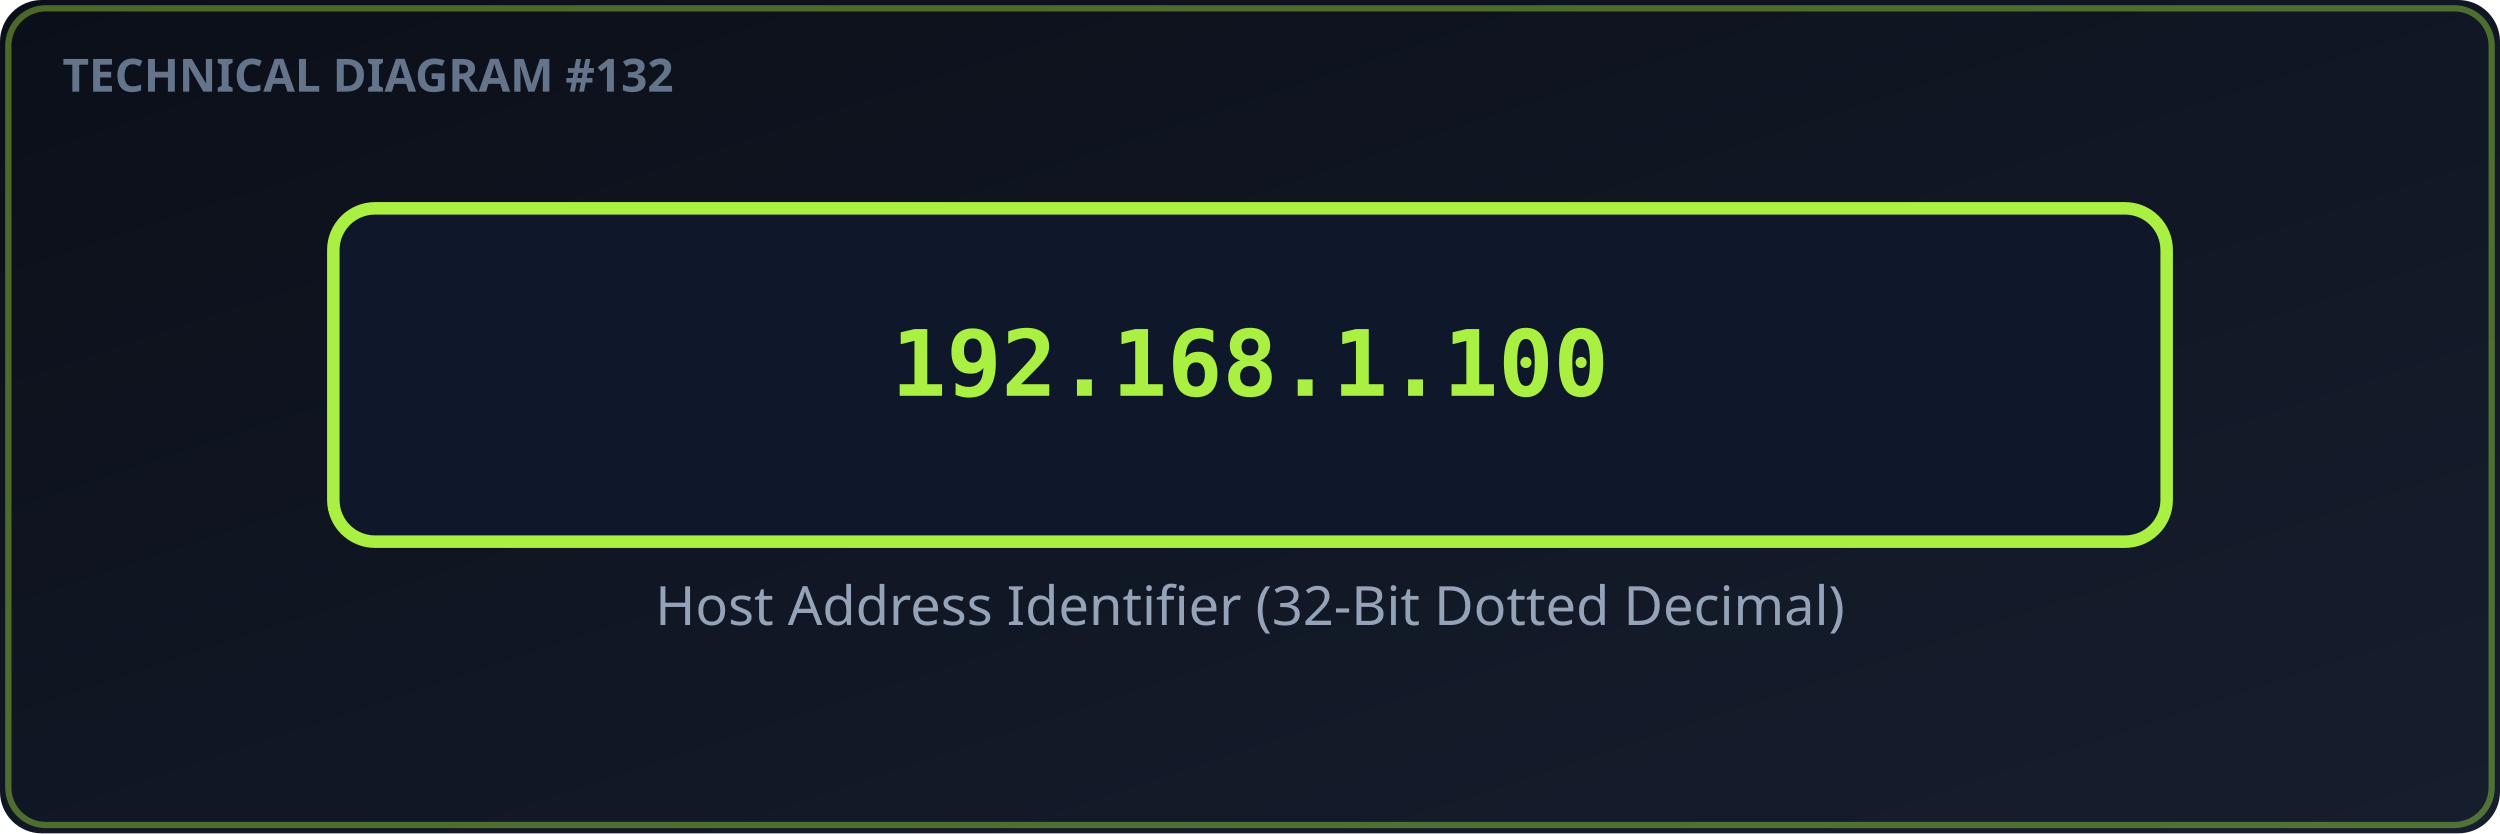
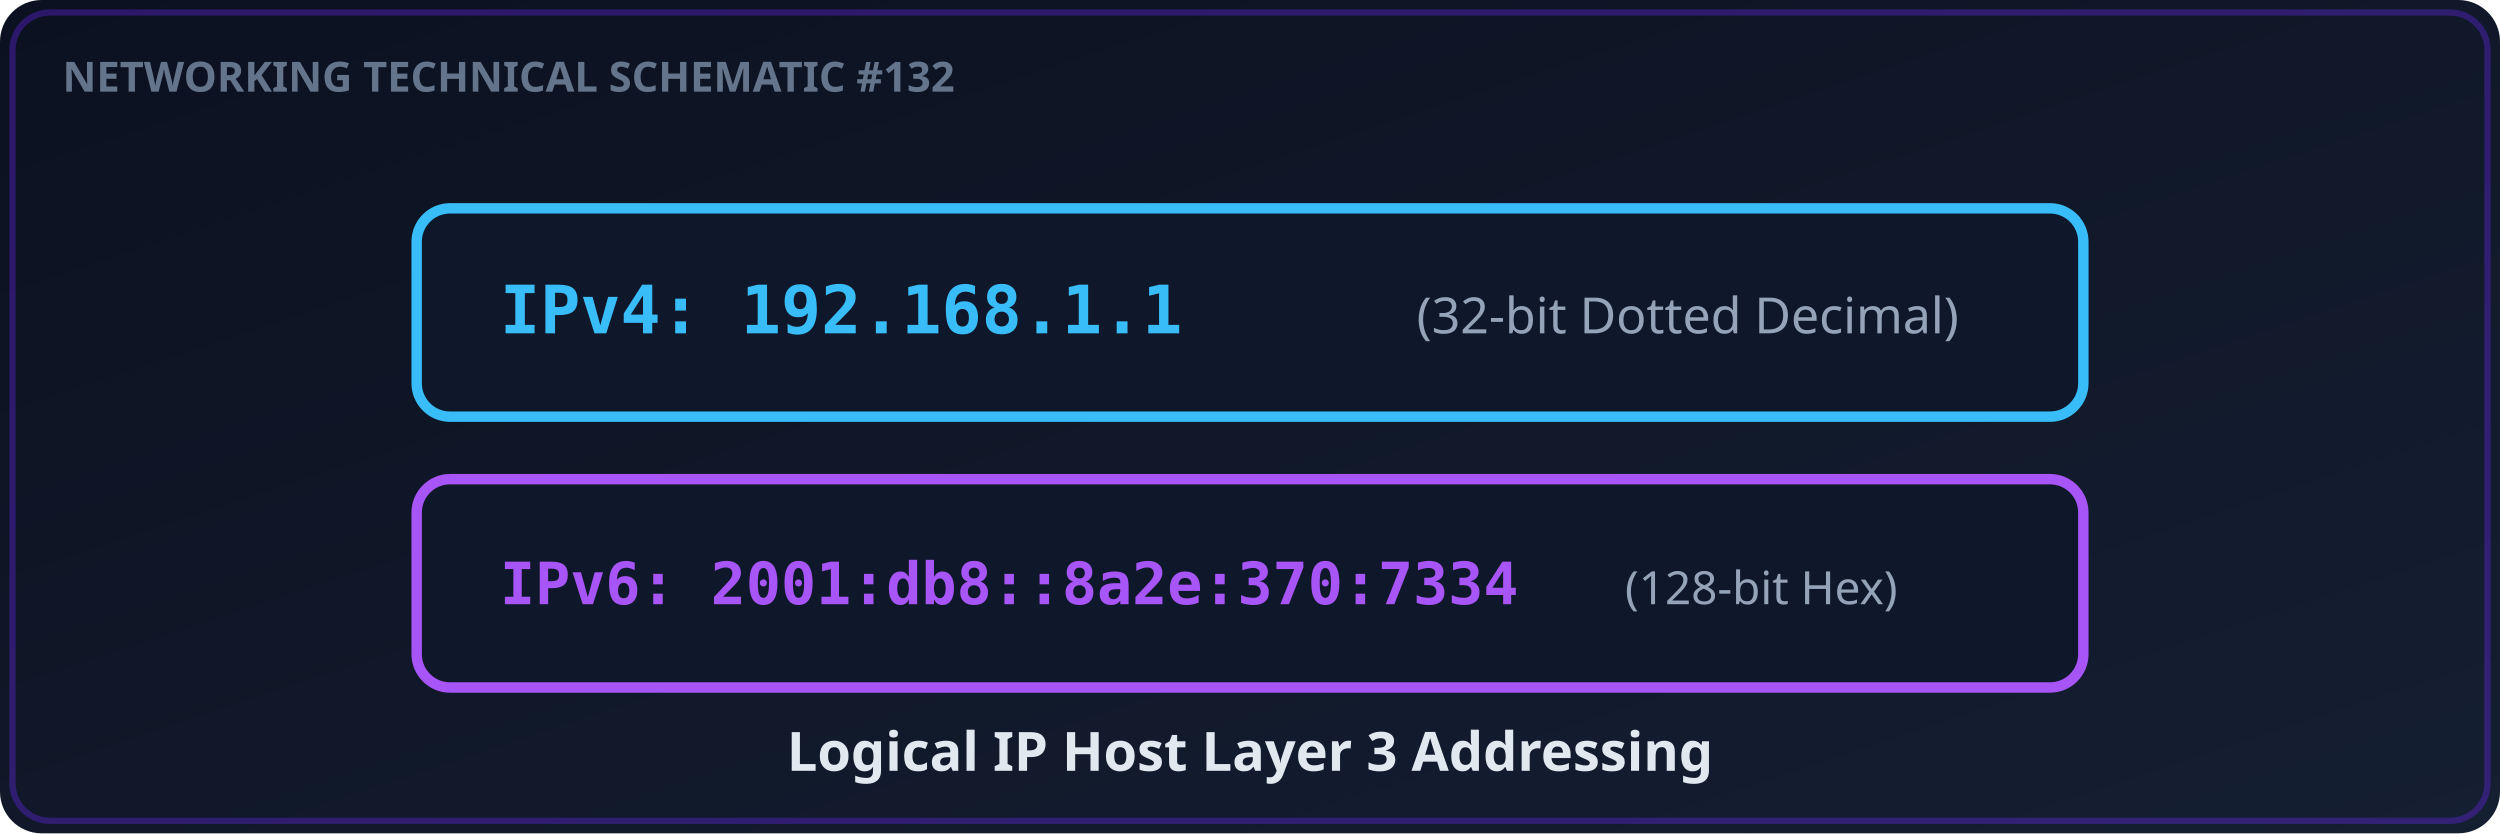
<svg xmlns="http://www.w3.org/2000/svg" width="600" height="200" viewBox="0 0 600 200">
  <defs>
    <linearGradient id="bgGrad_132" x1="0%" y1="0%" x2="100%" y2="100%">
-       <stop offset="0%" stop-color="#0b0f19" />
-       <stop offset="100%" stop-color="#161e2e" />
+       <stop offset="0%" stop-color="#0b1120" />
+       <stop offset="100%" stop-color="#151f32" />
    </linearGradient>
+     <marker id="arrow" viewBox="0 0 10 10" refX="5" refY="5" markerWidth="6" markerHeight="6" orient="auto-start-reverse">
+       <path d="M 0 0 L 10 5 L 0 10 z" fill="hsl(260, 90%, 55%)" />
+     </marker>
  </defs>
  <rect width="600" height="200" fill="url(#bgGrad_132)" rx="10" />
-   <rect width="596" height="196" x="2" y="2" fill="none" stroke="hsl(84, 85%, 60%)" stroke-width="1.5" stroke-opacity="0.4" rx="9" />
-   <text x="15" y="22" fill="#64748b" font-family="sans-serif" font-size="11" font-weight="bold">TECHNICAL DIAGRAM #132</text>
-   <rect x="80" y="50" width="440" height="80" rx="10" fill="#0f172a" stroke="hsl(84, 85%, 60%)" stroke-width="3" />
-   <text x="300" y="95" text-anchor="middle" fill="hsl(84, 85%, 60%)" font-family="monospace" font-size="22" font-weight="bold">192.168.1.100</text>
-   <text x="300" y="150" text-anchor="middle" fill="#94a3b8" font-family="sans-serif" font-size="13">Host Address Identifier (32-Bit Dotted Decimal)</text>
+   <rect width="594" height="194" x="3" y="3" fill="none" stroke="hsl(260, 90%, 55%)" stroke-width="1.5" stroke-opacity="0.35" rx="9" />
+   <text x="15" y="22" fill="#64748b" font-family="sans-serif" font-size="10" font-weight="bold">NETWORKING TECHNICAL SCHEMATIC #132</text>
+   <g transform="translate(80, 30)">
+     <rect x="20" y="20" width="400" height="50" rx="8" fill="#0f172a" stroke="#38bdf8" stroke-width="2.5" />
+     <text x="40" y="50" fill="#38bdf8" font-family="monospace" font-size="16" font-weight="bold">IPv4: 192.168.1.1</text>
+     <text x="260" y="50" fill="#94a3b8" font-family="sans-serif" font-size="12">(32-bit Dotted Decimal)</text>
+     <rect x="20" y="85" width="400" height="50" rx="8" fill="#0f172a" stroke="#a855f7" stroke-width="2.5" />
+     <text x="40" y="115" fill="#a855f7" font-family="monospace" font-size="14" font-weight="bold">IPv6: 2001:db8::8a2e:370:7334</text>
+     <text x="310" y="115" fill="#94a3b8" font-family="sans-serif" font-size="11">(128-bit Hex)</text>
+     <text x="220" y="155" text-anchor="middle" fill="#e2e8f0" font-family="sans-serif" font-size="13" font-weight="bold">Logical IP Host Layer 3 Addressing</text>
+   </g>
</svg>
